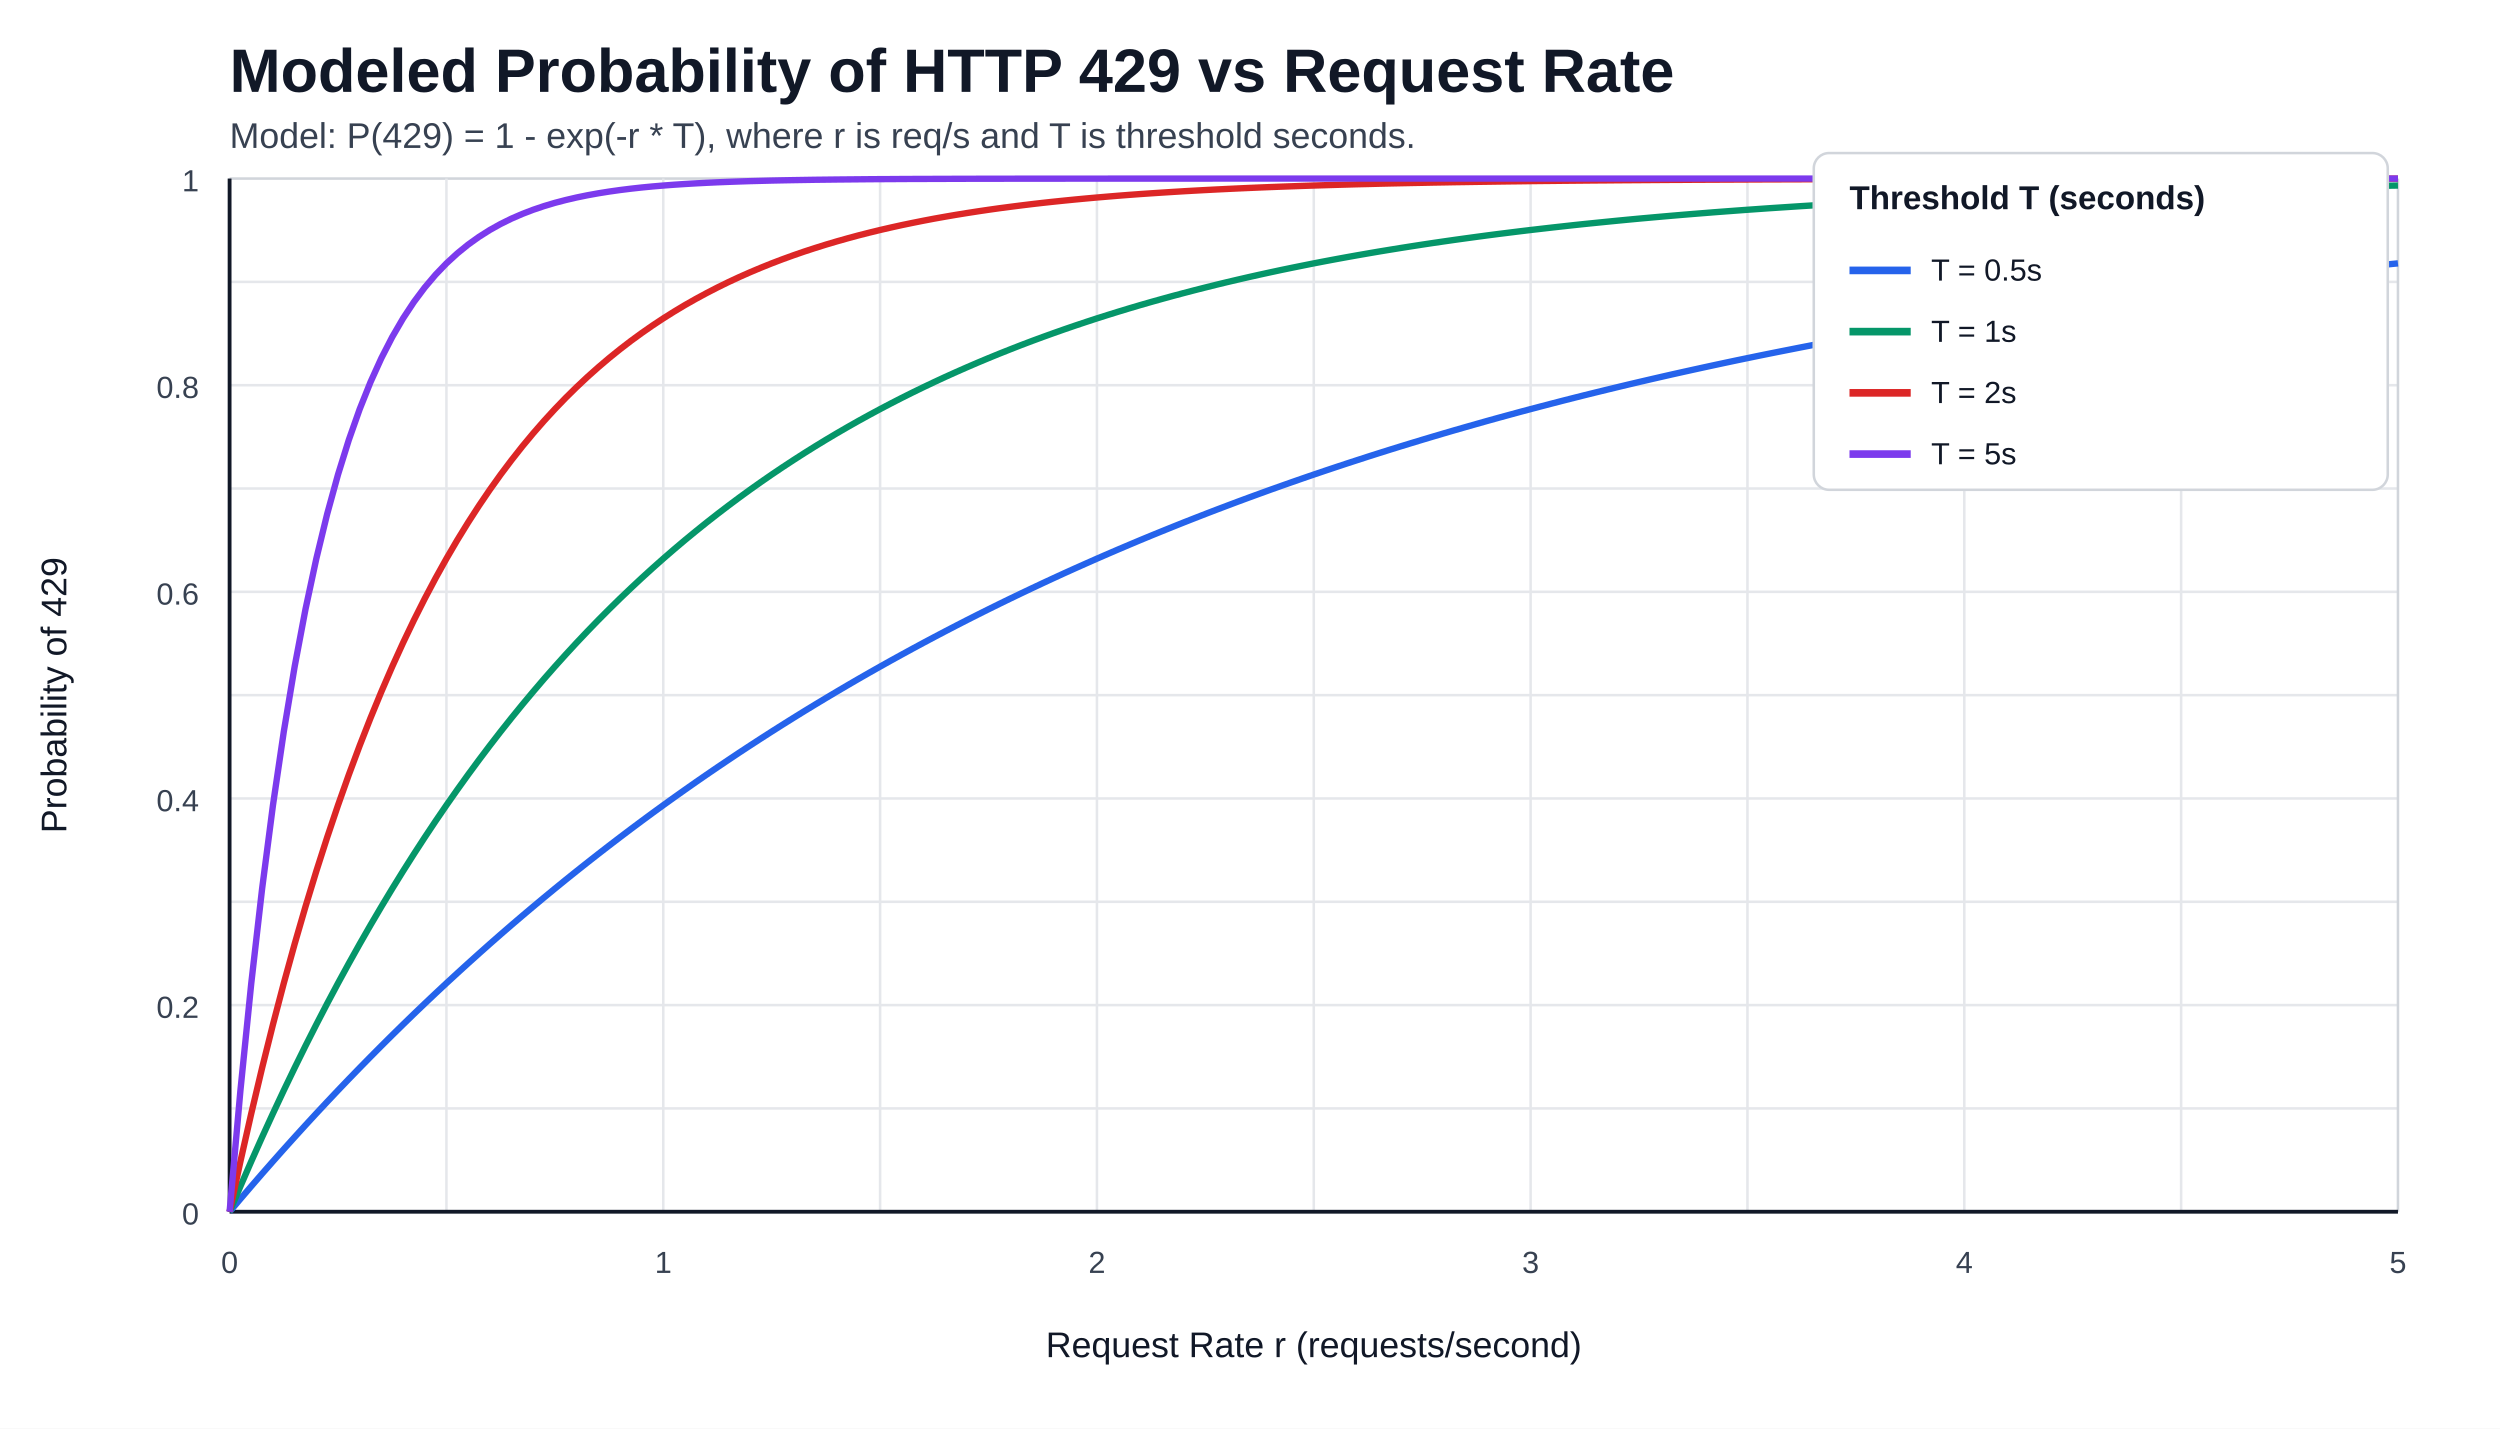
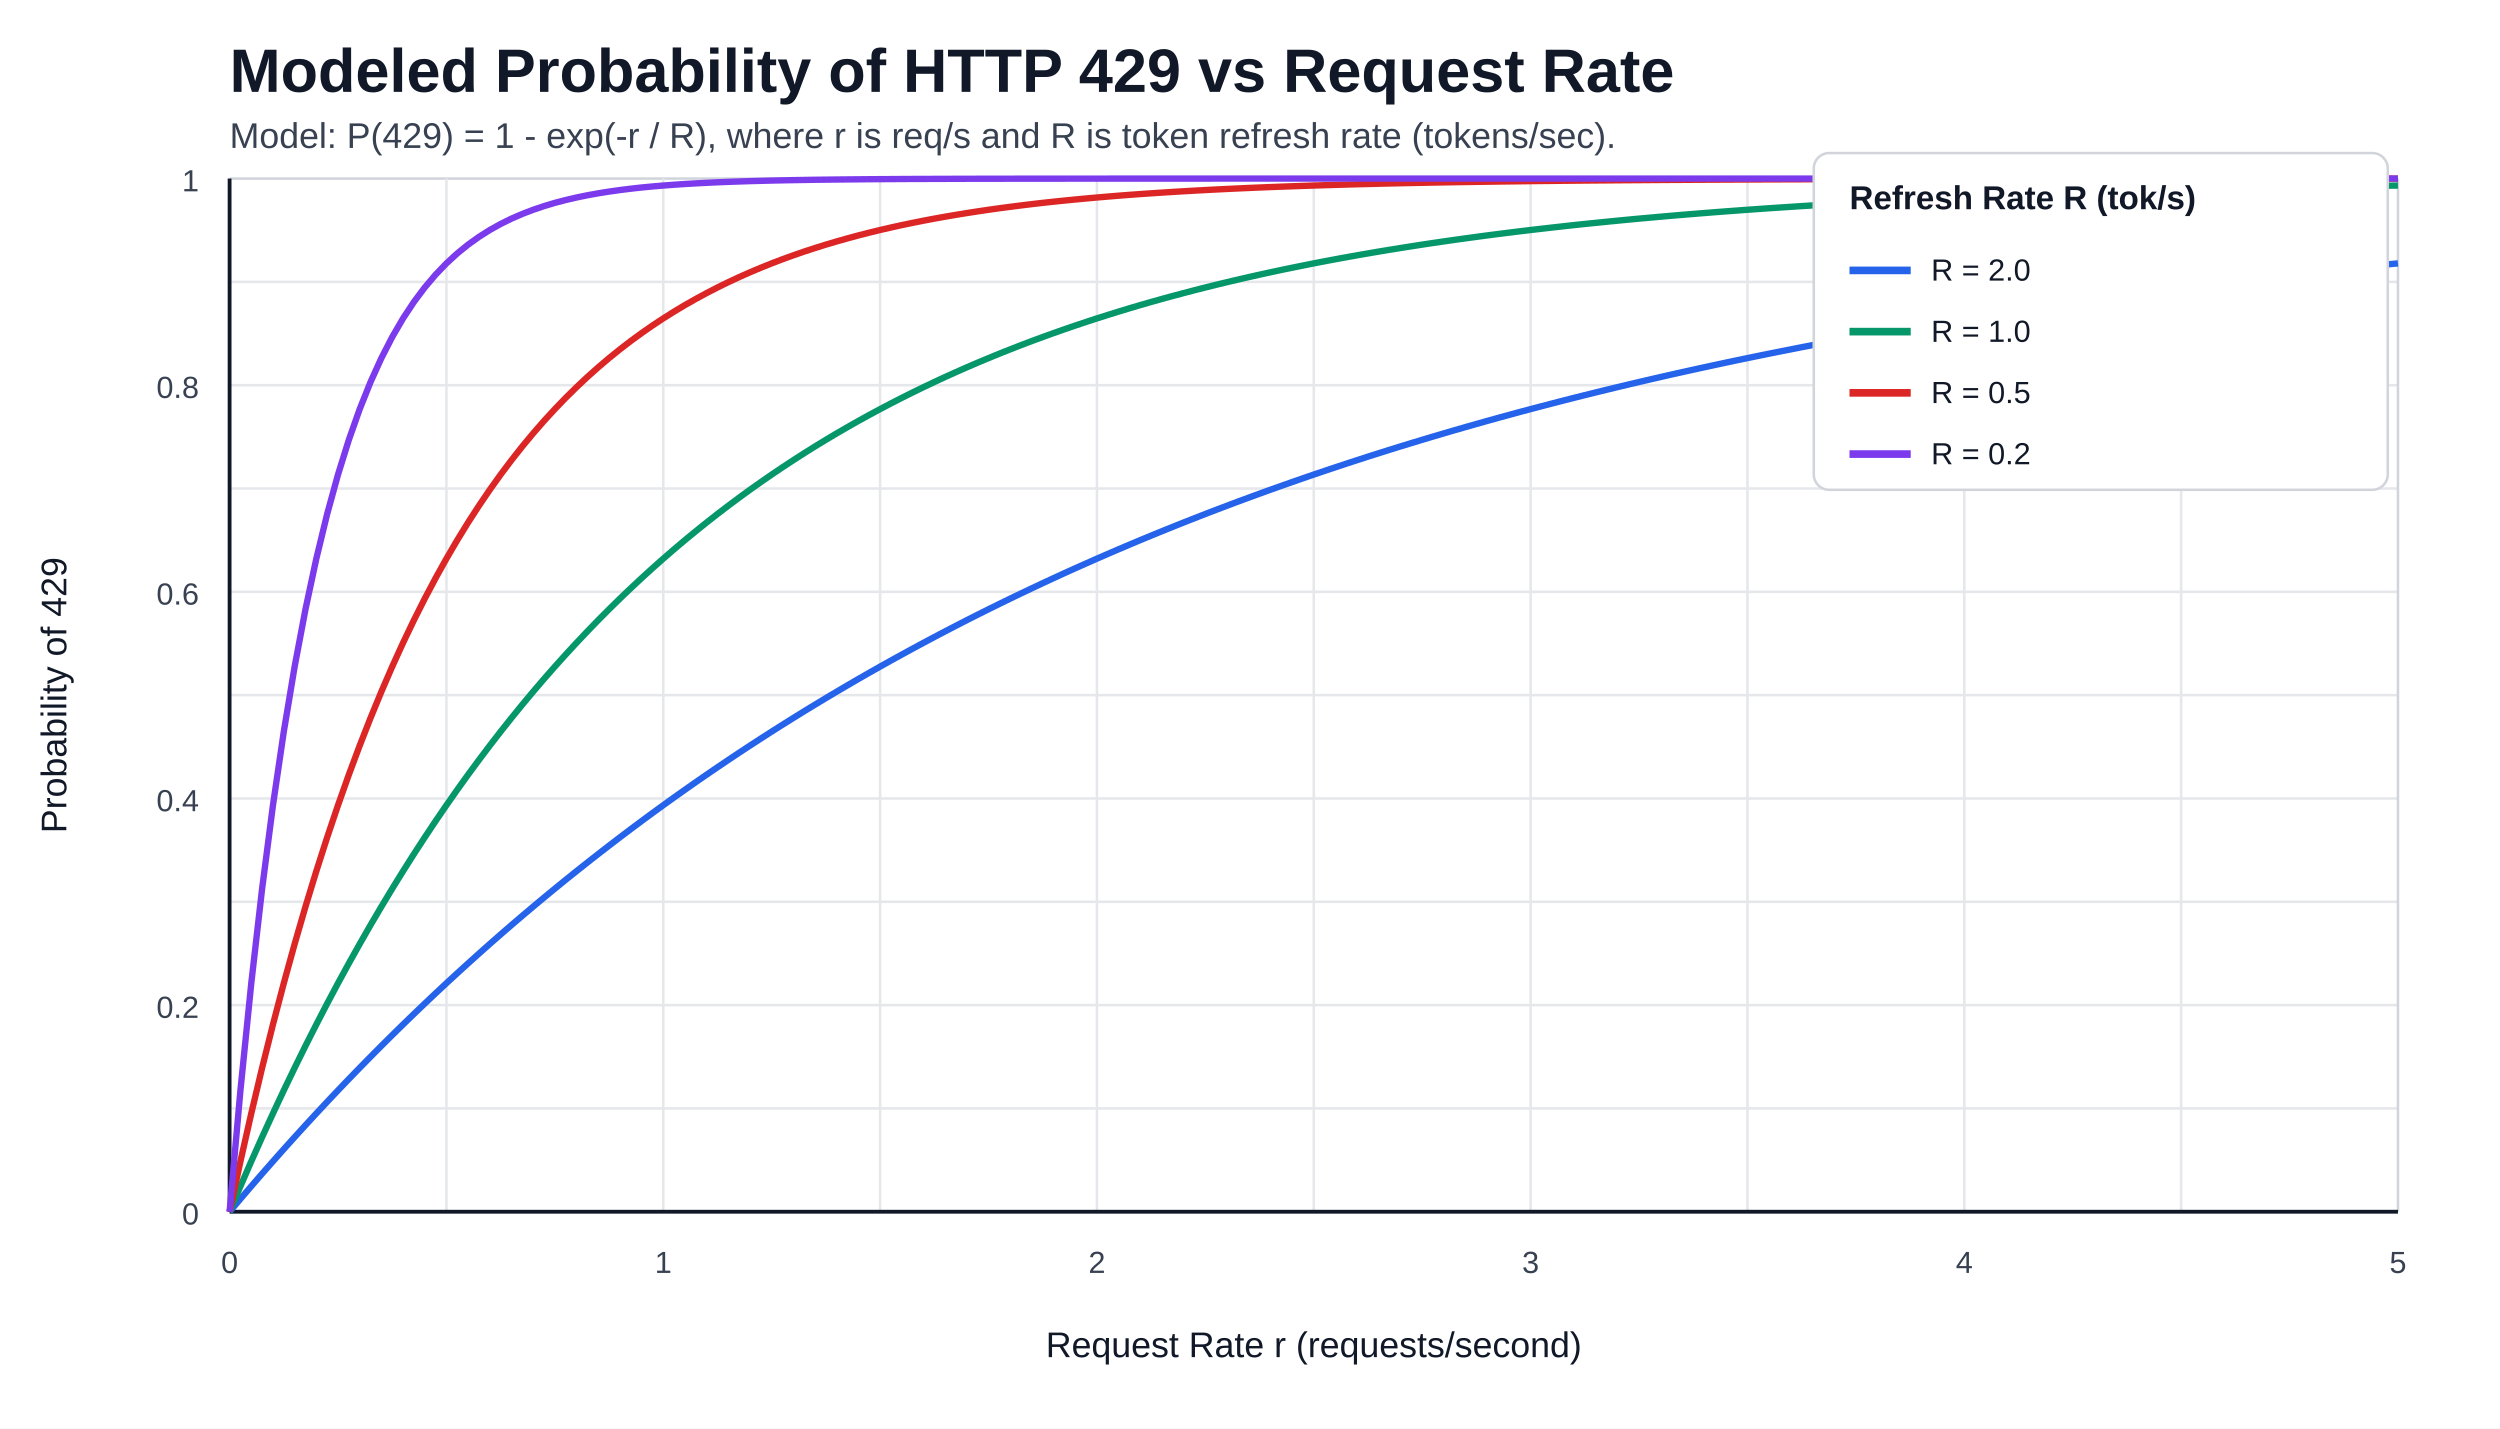
<svg xmlns="http://www.w3.org/2000/svg" width="980" height="560" viewBox="0 0 980 560">
  <rect width="100%" height="100%" fill="#ffffff" />
  <text x="90" y="36" font-family="Arial, Helvetica, sans-serif" font-size="24" fill="#111827" font-weight="700">Modeled Probability of HTTP 429 vs Request Rate</text>
-   <text x="90" y="58" font-family="Arial, Helvetica, sans-serif" font-size="14" fill="#374151">Model: P(429) = 1 - exp(-r * T), where r is req/s and T is threshold seconds.</text>
+   <text x="90" y="58" font-family="Arial, Helvetica, sans-serif" font-size="14" fill="#374151">Model: P(429) = 1 - exp(-r / R), where r is req/s and R is token refresh rate (tokens/sec).</text>
  <line x1="90" y1="475.00" x2="940" y2="475.00" stroke="#d1d5db" stroke-width="1" />
  <text x="78" y="480.00" text-anchor="end" font-family="Arial, Helvetica, sans-serif" font-size="12" fill="#374151">0</text>
  <line x1="90" y1="434.50" x2="940" y2="434.50" stroke="#e5e7eb" stroke-width="1" />
  <line x1="90" y1="394.00" x2="940" y2="394.00" stroke="#e5e7eb" stroke-width="1" />
  <text x="78" y="399.00" text-anchor="end" font-family="Arial, Helvetica, sans-serif" font-size="12" fill="#374151">0.2</text>
  <line x1="90" y1="353.50" x2="940" y2="353.50" stroke="#e5e7eb" stroke-width="1" />
  <line x1="90" y1="313.00" x2="940" y2="313.00" stroke="#e5e7eb" stroke-width="1" />
  <text x="78" y="318.00" text-anchor="end" font-family="Arial, Helvetica, sans-serif" font-size="12" fill="#374151">0.4</text>
  <line x1="90" y1="272.50" x2="940" y2="272.50" stroke="#e5e7eb" stroke-width="1" />
  <line x1="90" y1="232.00" x2="940" y2="232.00" stroke="#e5e7eb" stroke-width="1" />
  <text x="78" y="237.00" text-anchor="end" font-family="Arial, Helvetica, sans-serif" font-size="12" fill="#374151">0.6</text>
  <line x1="90" y1="191.50" x2="940" y2="191.50" stroke="#e5e7eb" stroke-width="1" />
  <line x1="90" y1="151.00" x2="940" y2="151.00" stroke="#e5e7eb" stroke-width="1" />
  <text x="78" y="156.00" text-anchor="end" font-family="Arial, Helvetica, sans-serif" font-size="12" fill="#374151">0.8</text>
  <line x1="90" y1="110.50" x2="940" y2="110.50" stroke="#e5e7eb" stroke-width="1" />
  <line x1="90" y1="70.00" x2="940" y2="70.00" stroke="#d1d5db" stroke-width="1" />
  <text x="78" y="75.00" text-anchor="end" font-family="Arial, Helvetica, sans-serif" font-size="12" fill="#374151">1</text>
  <line x1="90.00" y1="70" x2="90.00" y2="475" stroke="#d1d5db" stroke-width="1" />
  <text x="90.00" y="499" text-anchor="middle" font-family="Arial, Helvetica, sans-serif" font-size="12" fill="#374151">0</text>
  <line x1="175.00" y1="70" x2="175.00" y2="475" stroke="#e5e7eb" stroke-width="1" />
  <line x1="260.00" y1="70" x2="260.00" y2="475" stroke="#e5e7eb" stroke-width="1" />
  <text x="260.00" y="499" text-anchor="middle" font-family="Arial, Helvetica, sans-serif" font-size="12" fill="#374151">1</text>
  <line x1="345.00" y1="70" x2="345.00" y2="475" stroke="#e5e7eb" stroke-width="1" />
  <line x1="430.00" y1="70" x2="430.00" y2="475" stroke="#e5e7eb" stroke-width="1" />
  <text x="430.00" y="499" text-anchor="middle" font-family="Arial, Helvetica, sans-serif" font-size="12" fill="#374151">2</text>
  <line x1="515.00" y1="70" x2="515.00" y2="475" stroke="#e5e7eb" stroke-width="1" />
  <line x1="600.00" y1="70" x2="600.00" y2="475" stroke="#e5e7eb" stroke-width="1" />
  <text x="600.00" y="499" text-anchor="middle" font-family="Arial, Helvetica, sans-serif" font-size="12" fill="#374151">3</text>
  <line x1="685.00" y1="70" x2="685.00" y2="475" stroke="#e5e7eb" stroke-width="1" />
  <line x1="770.00" y1="70" x2="770.00" y2="475" stroke="#e5e7eb" stroke-width="1" />
  <text x="770.00" y="499" text-anchor="middle" font-family="Arial, Helvetica, sans-serif" font-size="12" fill="#374151">4</text>
  <line x1="855.00" y1="70" x2="855.00" y2="475" stroke="#e5e7eb" stroke-width="1" />
  <line x1="940.00" y1="70" x2="940.00" y2="475" stroke="#d1d5db" stroke-width="1" />
  <text x="940.00" y="499" text-anchor="middle" font-family="Arial, Helvetica, sans-serif" font-size="12" fill="#374151">5</text>
  <line x1="90" y1="475" x2="940" y2="475" stroke="#111827" stroke-width="1.5" />
  <line x1="90" y1="70" x2="90" y2="475" stroke="#111827" stroke-width="1.5" />
  <text x="515.00" y="532" text-anchor="middle" font-family="Arial, Helvetica, sans-serif" font-size="14" fill="#111827">Request Rate r (requests/second)</text>
  <text x="26" y="272.50" transform="rotate(-90, 26, 272.50)" text-anchor="middle" font-family="Arial, Helvetica, sans-serif" font-size="14" fill="#111827">Probability of 429</text>
  <polyline fill="none" stroke="#2563eb" stroke-width="2.5" points="90.00,475.00 94.25,469.97 98.50,465.00 102.75,460.09 107.00,455.25 111.25,450.46 115.50,445.74 119.75,441.07 124.00,436.46 128.25,431.91 132.50,427.41 136.75,422.97 141.00,418.59 145.25,414.26 149.50,409.98 153.75,405.76 158.00,401.59 162.25,397.47 166.50,393.40 170.75,389.38 175.00,385.41 179.25,381.50 183.50,377.63 187.75,373.81 192.00,370.03 196.25,366.30 200.50,362.62 204.75,358.99 209.00,355.40 213.25,351.85 217.50,348.35 221.75,344.89 226.00,341.48 230.25,338.11 234.50,334.78 238.75,331.49 243.00,328.24 247.25,325.03 251.50,321.86 255.75,318.73 260.00,315.64 264.25,312.59 268.50,309.58 272.75,306.60 277.00,303.66 281.25,300.76 285.50,297.90 289.75,295.06 294.00,292.27 298.25,289.51 302.50,286.78 306.75,284.09 311.00,281.43 315.25,278.80 319.50,276.21 323.75,273.65 328.00,271.12 332.25,268.62 336.50,266.15 340.75,263.71 345.00,261.31 349.25,258.93 353.50,256.59 357.75,254.27 362.00,251.98 366.25,249.72 370.50,247.49 374.75,245.28 379.00,243.10 383.25,240.95 387.50,238.83 391.75,236.73 396.00,234.66 400.25,232.62 404.50,230.60 408.75,228.60 413.00,226.63 417.25,224.68 421.50,222.76 425.75,220.87 430.00,218.99 434.25,217.14 438.50,215.31 442.75,213.51 447.00,211.72 451.25,209.96 455.50,208.23 459.75,206.51 464.00,204.81 468.25,203.14 472.50,201.48 476.75,199.85 481.00,198.24 485.25,196.64 489.50,195.07 493.75,193.52 498.00,191.98 502.25,190.47 506.50,188.97 510.75,187.49 515.00,186.03 519.25,184.59 523.50,183.17 527.75,181.76 532.00,180.38 536.25,179.00 540.50,177.65 544.75,176.31 549.00,174.99 553.25,173.69 557.50,172.40 561.75,171.13 566.00,169.87 570.25,168.63 574.50,167.41 578.75,166.20 583.00,165.00 587.25,163.82 591.50,162.66 595.75,161.50 600.00,160.37 604.25,159.25 608.50,158.14 612.75,157.04 617.00,155.96 621.25,154.89 625.50,153.84 629.75,152.80 634.00,151.77 638.25,150.75 642.50,149.75 646.75,148.76 651.00,147.78 655.25,146.81 659.50,145.86 663.75,144.92 668.00,143.99 672.25,143.07 676.50,142.16 680.75,141.26 685.00,140.38 689.25,139.50 693.50,138.64 697.75,137.79 702.00,136.95 706.25,136.11 710.50,135.29 714.75,134.48 719.00,133.68 723.25,132.89 727.50,132.11 731.75,131.34 736.00,130.58 740.25,129.82 744.50,129.08 748.75,128.35 753.00,127.62 757.25,126.91 761.50,126.20 765.75,125.50 770.00,124.81 774.25,124.13 778.50,123.46 782.75,122.79 787.00,122.14 791.25,121.49 795.50,120.85 799.75,120.22 804.00,119.59 808.25,118.98 812.50,118.37 816.75,117.77 821.00,117.18 825.25,116.59 829.50,116.01 833.75,115.44 838.00,114.88 842.25,114.32 846.50,113.77 850.75,113.22 855.00,112.69 859.25,112.16 863.50,111.63 867.75,111.12 872.00,110.60 876.25,110.10 880.50,109.60 884.75,109.11 889.00,108.62 893.25,108.14 897.50,107.67 901.75,107.20 906.00,106.74 910.25,106.28 914.50,105.83 918.75,105.39 923.00,104.95 927.25,104.51 931.50,104.09 935.75,103.66 940.00,103.24" />
  <polyline fill="none" stroke="#059669" stroke-width="2.5" points="90.00,475.00 94.25,465.00 98.50,455.25 102.75,445.74 107.00,436.46 111.25,427.41 115.50,418.59 119.75,409.98 124.00,401.59 128.25,393.40 132.50,385.41 136.75,377.63 141.00,370.03 145.25,362.62 149.50,355.40 153.75,348.35 158.00,341.48 162.25,334.78 166.50,328.24 170.75,321.86 175.00,315.64 179.25,309.58 183.50,303.66 187.75,297.90 192.00,292.27 196.25,286.78 200.50,281.43 204.75,276.21 209.00,271.12 213.25,266.15 217.50,261.31 221.75,256.59 226.00,251.98 230.25,247.49 234.50,243.10 238.75,238.83 243.00,234.66 247.25,230.60 251.50,226.63 255.75,222.76 260.00,218.99 264.25,215.31 268.50,211.72 272.75,208.23 277.00,204.81 281.25,201.48 285.50,198.24 289.75,195.07 294.00,191.98 298.25,188.97 302.50,186.03 306.75,183.17 311.00,180.38 315.25,177.65 319.50,174.99 323.75,172.40 328.00,169.87 332.25,167.41 336.50,165.00 340.75,162.66 345.00,160.37 349.25,158.14 353.50,155.96 357.75,153.84 362.00,151.77 366.25,149.75 370.50,147.78 374.75,145.86 379.00,143.99 383.25,142.16 387.50,140.38 391.75,138.64 396.00,136.95 400.25,135.29 404.50,133.68 408.75,132.11 413.00,130.58 417.25,129.08 421.50,127.62 425.75,126.20 430.00,124.81 434.25,123.46 438.50,122.14 442.75,120.85 447.00,119.59 451.25,118.37 455.50,117.18 459.75,116.01 464.00,114.88 468.25,113.77 472.50,112.69 476.75,111.63 481.00,110.60 485.25,109.60 489.50,108.62 493.75,107.67 498.00,106.74 502.25,105.83 506.50,104.95 510.75,104.09 515.00,103.24 519.25,102.42 523.50,101.62 527.75,100.84 532.00,100.08 536.25,99.34 540.50,98.61 544.75,97.91 549.00,97.22 553.25,96.55 557.50,95.89 561.75,95.25 566.00,94.63 570.25,94.02 574.50,93.43 578.75,92.85 583.00,92.28 587.25,91.73 591.50,91.20 595.75,90.67 600.00,90.16 604.25,89.67 608.50,89.18 612.75,88.71 617.00,88.24 621.25,87.79 625.50,87.36 629.75,86.93 634.00,86.51 638.25,86.10 642.50,85.70 646.75,85.32 651.00,84.94 655.25,84.57 659.50,84.21 663.75,83.86 668.00,83.52 672.25,83.18 676.50,82.86 680.75,82.54 685.00,82.23 689.25,81.93 693.50,81.63 697.75,81.35 702.00,81.07 706.25,80.79 710.50,80.53 714.75,80.27 719.00,80.01 723.25,79.77 727.50,79.52 731.75,79.29 736.00,79.06 740.25,78.84 744.50,78.62 748.75,78.41 753.00,78.20 757.25,78.00 761.50,77.80 765.75,77.61 770.00,77.42 774.25,77.23 778.50,77.06 782.75,76.88 787.00,76.71 791.25,76.55 795.50,76.38 799.75,76.23 804.00,76.07 808.25,75.92 812.50,75.78 816.75,75.63 821.00,75.50 825.25,75.36 829.50,75.23 833.75,75.10 838.00,74.97 842.25,74.85 846.50,74.73 850.75,74.61 855.00,74.50 859.25,74.39 863.50,74.28 867.75,74.17 872.00,74.07 876.25,73.97 880.50,73.87 884.75,73.78 889.00,73.68 893.25,73.59 897.50,73.50 901.75,73.42 906.00,73.33 910.25,73.25 914.50,73.17 918.75,73.09 923.00,73.02 927.25,72.94 931.50,72.87 935.75,72.80 940.00,72.73" />
  <polyline fill="none" stroke="#dc2626" stroke-width="2.5" points="90.00,475.00 94.25,455.25 98.50,436.46 102.75,418.59 107.00,401.59 111.25,385.41 115.50,370.03 119.75,355.40 124.00,341.48 128.25,328.24 132.50,315.64 136.75,303.66 141.00,292.27 145.25,281.43 149.50,271.12 153.75,261.31 158.00,251.98 162.25,243.10 166.50,234.66 170.75,226.63 175.00,218.99 179.25,211.72 183.50,204.81 187.75,198.24 192.00,191.98 196.25,186.03 200.50,180.38 204.75,174.99 209.00,169.87 213.25,165.00 217.50,160.37 221.75,155.96 226.00,151.77 230.25,147.78 234.50,143.99 238.75,140.38 243.00,136.95 247.25,133.68 251.50,130.58 255.75,127.62 260.00,124.81 264.25,122.14 268.50,119.59 272.75,117.18 277.00,114.88 281.25,112.69 285.50,110.60 289.75,108.62 294.00,106.74 298.25,104.95 302.50,103.24 306.75,101.62 311.00,100.08 315.25,98.61 319.50,97.22 323.75,95.89 328.00,94.63 332.25,93.43 336.50,92.28 340.75,91.20 345.00,90.16 349.25,89.18 353.50,88.24 357.75,87.36 362.00,86.51 366.25,85.70 370.50,84.94 374.75,84.21 379.00,83.52 383.25,82.86 387.50,82.23 391.75,81.63 396.00,81.07 400.25,80.53 404.50,80.01 408.75,79.52 413.00,79.06 417.25,78.62 421.50,78.20 425.75,77.80 430.00,77.42 434.25,77.06 438.50,76.71 442.75,76.38 447.00,76.07 451.25,75.78 455.50,75.50 459.75,75.23 464.00,74.97 468.25,74.73 472.50,74.50 476.75,74.28 481.00,74.07 485.25,73.87 489.50,73.68 493.75,73.50 498.00,73.33 502.25,73.17 506.50,73.02 510.75,72.87 515.00,72.73 519.25,72.60 523.50,72.47 527.75,72.35 532.00,72.23 536.25,72.13 540.50,72.02 544.75,71.92 549.00,71.83 553.25,71.74 557.50,71.66 561.75,71.57 566.00,71.50 570.25,71.42 574.50,71.36 578.75,71.29 583.00,71.23 587.25,71.17 591.50,71.11 595.75,71.06 600.00,71.00 604.25,70.95 608.50,70.91 612.75,70.86 617.00,70.82 621.25,70.78 625.50,70.74 629.75,70.71 634.00,70.67 638.25,70.64 642.50,70.61 646.75,70.58 651.00,70.55 655.25,70.52 659.50,70.50 663.75,70.47 668.00,70.45 672.25,70.43 676.50,70.41 680.75,70.39 685.00,70.37 689.25,70.35 693.50,70.33 697.75,70.32 702.00,70.30 706.25,70.29 710.50,70.27 714.75,70.26 719.00,70.25 723.25,70.24 727.50,70.22 731.75,70.21 736.00,70.20 740.25,70.19 744.50,70.18 748.75,70.17 753.00,70.17 757.25,70.16 761.50,70.15 765.75,70.14 770.00,70.14 774.25,70.13 778.50,70.12 782.75,70.12 787.00,70.11 791.25,70.11 795.50,70.10 799.75,70.10 804.00,70.09 808.25,70.09 812.50,70.08 816.75,70.08 821.00,70.07 825.25,70.07 829.50,70.07 833.75,70.06 838.00,70.06 842.25,70.06 846.50,70.06 850.75,70.05 855.00,70.05 859.25,70.05 863.50,70.05 867.75,70.04 872.00,70.04 876.25,70.04 880.50,70.04 884.75,70.04 889.00,70.03 893.25,70.03 897.50,70.03 901.75,70.03 906.00,70.03 910.25,70.03 914.50,70.02 918.75,70.02 923.00,70.02 927.25,70.02 931.50,70.02 935.75,70.02 940.00,70.02" />
  <polyline fill="none" stroke="#7c3aed" stroke-width="2.5" points="90.00,475.00 94.25,427.41 98.50,385.41 102.75,348.35 107.00,315.64 111.25,286.78 115.50,261.31 119.75,238.83 124.00,218.99 128.25,201.48 132.50,186.03 136.75,172.40 141.00,160.37 145.25,149.75 149.50,140.38 153.75,132.11 158.00,124.81 162.25,118.37 166.50,112.69 170.75,107.67 175.00,103.24 179.25,99.34 183.50,95.89 187.75,92.85 192.00,90.16 196.25,87.79 200.50,85.70 204.75,83.86 209.00,82.23 213.25,80.79 217.50,79.52 221.75,78.41 226.00,77.42 230.25,76.55 234.50,75.78 238.75,75.10 243.00,74.50 247.25,73.97 251.50,73.50 255.75,73.09 260.00,72.73 264.25,72.41 268.50,72.13 272.75,71.88 277.00,71.66 281.25,71.46 285.50,71.29 289.75,71.14 294.00,71.00 298.25,70.89 302.50,70.78 306.75,70.69 311.00,70.61 315.25,70.54 319.50,70.47 323.75,70.42 328.00,70.37 332.25,70.33 336.50,70.29 340.75,70.25 345.00,70.22 349.25,70.20 353.50,70.17 357.75,70.15 362.00,70.14 366.25,70.12 370.50,70.11 374.75,70.09 379.00,70.08 383.25,70.07 387.50,70.06 391.75,70.06 396.00,70.05 400.25,70.04 404.50,70.04 408.75,70.03 413.00,70.03 417.25,70.03 421.50,70.02 425.75,70.02 430.00,70.02 434.25,70.02 438.50,70.01 442.75,70.01 447.00,70.01 451.25,70.01 455.50,70.01 459.75,70.01 464.00,70.01 468.25,70.01 472.50,70.01 476.75,70.00 481.00,70.00 485.25,70.00 489.50,70.00 493.75,70.00 498.00,70.00 502.25,70.00 506.50,70.00 510.75,70.00 515.00,70.00 519.25,70.00 523.50,70.00 527.75,70.00 532.00,70.00 536.25,70.00 540.50,70.00 544.75,70.00 549.00,70.00 553.25,70.00 557.50,70.00 561.75,70.00 566.00,70.00 570.25,70.00 574.50,70.00 578.75,70.00 583.00,70.00 587.25,70.00 591.50,70.00 595.75,70.00 600.00,70.00 604.25,70.00 608.50,70.00 612.75,70.00 617.00,70.00 621.25,70.00 625.50,70.00 629.75,70.00 634.00,70.00 638.25,70.00 642.50,70.00 646.75,70.00 651.00,70.00 655.25,70.00 659.50,70.00 663.75,70.00 668.00,70.00 672.25,70.00 676.50,70.00 680.75,70.00 685.00,70.00 689.25,70.00 693.50,70.00 697.75,70.00 702.00,70.00 706.25,70.00 710.50,70.00 714.75,70.00 719.00,70.00 723.25,70.00 727.50,70.00 731.75,70.00 736.00,70.00 740.25,70.00 744.50,70.00 748.75,70.00 753.00,70.00 757.25,70.00 761.50,70.00 765.75,70.00 770.00,70.00 774.25,70.00 778.50,70.00 782.75,70.00 787.00,70.00 791.25,70.00 795.50,70.00 799.75,70.00 804.00,70.00 808.25,70.00 812.50,70.00 816.75,70.00 821.00,70.00 825.25,70.00 829.50,70.00 833.75,70.00 838.00,70.00 842.25,70.00 846.50,70.00 850.75,70.00 855.00,70.00 859.25,70.00 863.50,70.00 867.75,70.00 872.00,70.00 876.25,70.00 880.50,70.00 884.75,70.00 889.00,70.00 893.25,70.00 897.50,70.00 901.75,70.00 906.00,70.00 910.25,70.00 914.50,70.00 918.75,70.00 923.00,70.00 927.25,70.00 931.50,70.00 935.75,70.00 940.00,70.00" />
  <rect x="711" y="60" width="225" height="132" fill="#ffffff" stroke="#d1d5db" rx="6" />
-   <text x="725" y="82" font-family="Arial, Helvetica, sans-serif" font-size="13" fill="#111827" font-weight="700">Threshold T (seconds)</text>
+   <text x="725" y="82" font-family="Arial, Helvetica, sans-serif" font-size="13" fill="#111827" font-weight="700">Refresh Rate R (tok/s)</text>
  <line x1="725" y1="106" x2="749" y2="106" stroke="#2563eb" stroke-width="3" />
-   <text x="757" y="110" font-family="Arial, Helvetica, sans-serif" font-size="12" fill="#111827">T = 0.5s</text>
+   <text x="757" y="110" font-family="Arial, Helvetica, sans-serif" font-size="12" fill="#111827">R = 2.0</text>
  <line x1="725" y1="130" x2="749" y2="130" stroke="#059669" stroke-width="3" />
-   <text x="757" y="134" font-family="Arial, Helvetica, sans-serif" font-size="12" fill="#111827">T = 1s</text>
+   <text x="757" y="134" font-family="Arial, Helvetica, sans-serif" font-size="12" fill="#111827">R = 1.0</text>
  <line x1="725" y1="154" x2="749" y2="154" stroke="#dc2626" stroke-width="3" />
-   <text x="757" y="158" font-family="Arial, Helvetica, sans-serif" font-size="12" fill="#111827">T = 2s</text>
+   <text x="757" y="158" font-family="Arial, Helvetica, sans-serif" font-size="12" fill="#111827">R = 0.5</text>
  <line x1="725" y1="178" x2="749" y2="178" stroke="#7c3aed" stroke-width="3" />
-   <text x="757" y="182" font-family="Arial, Helvetica, sans-serif" font-size="12" fill="#111827">T = 5s</text>
+   <text x="757" y="182" font-family="Arial, Helvetica, sans-serif" font-size="12" fill="#111827">R = 0.2</text>
</svg>
